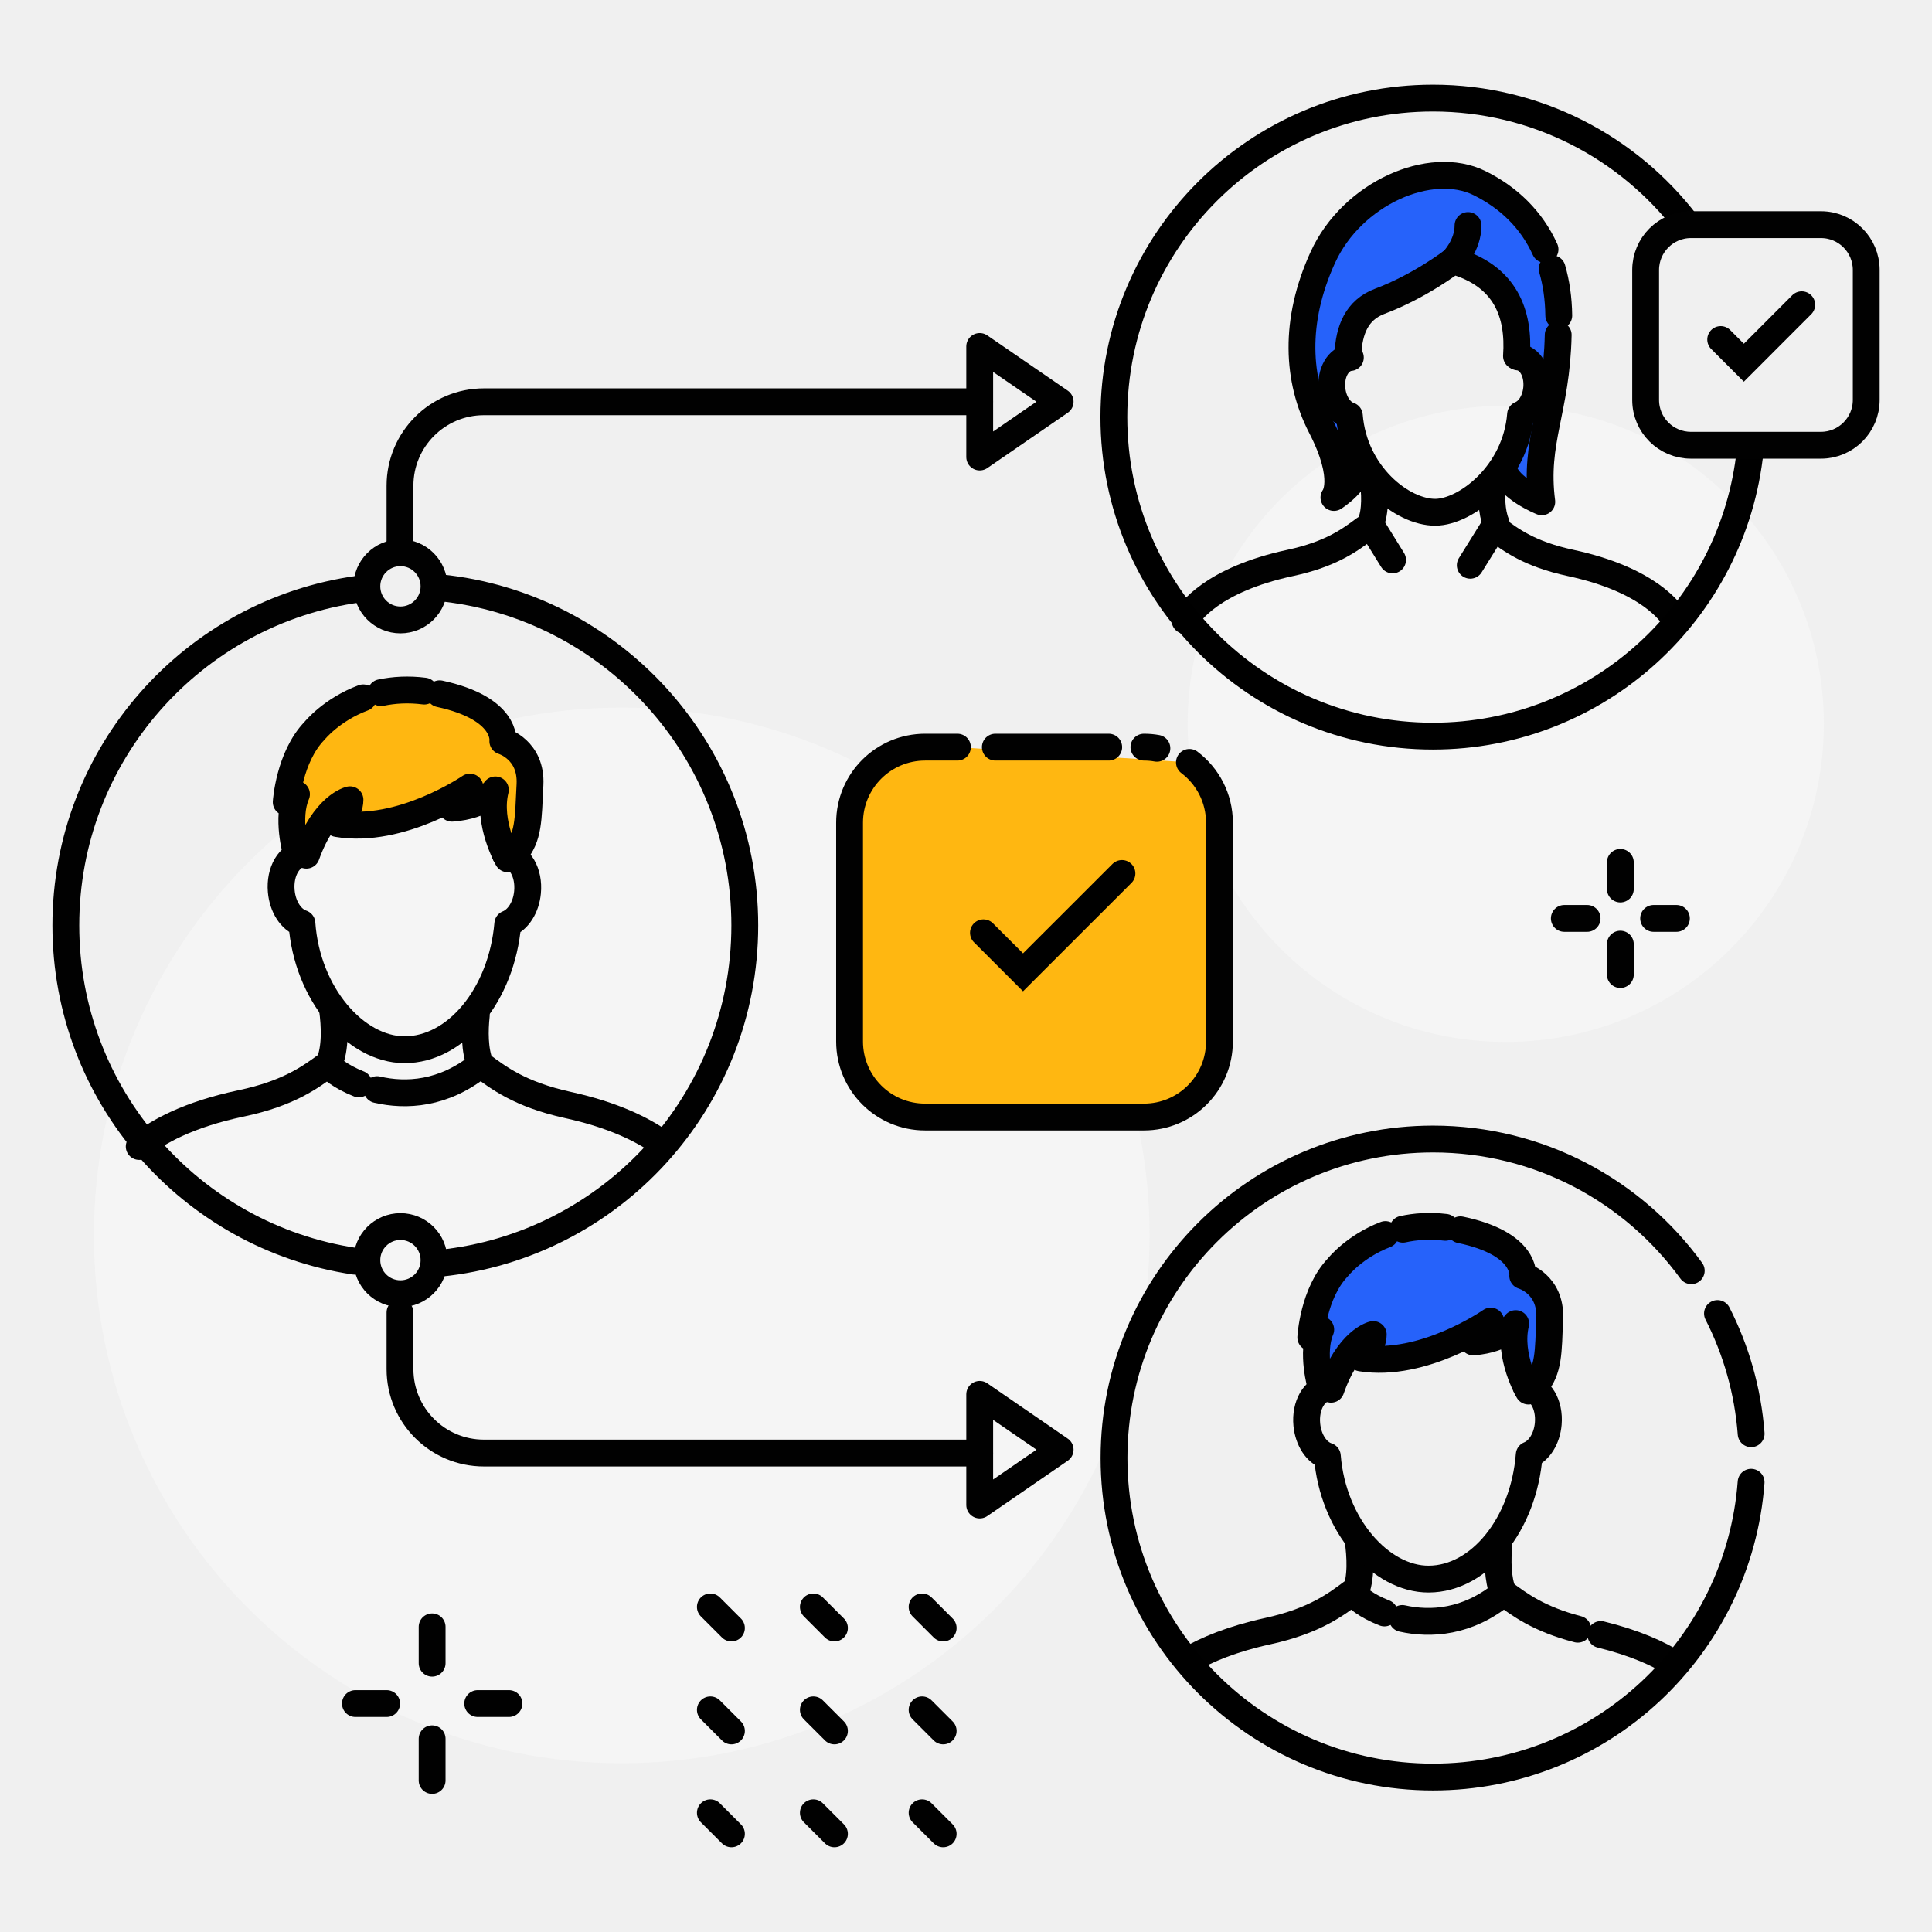
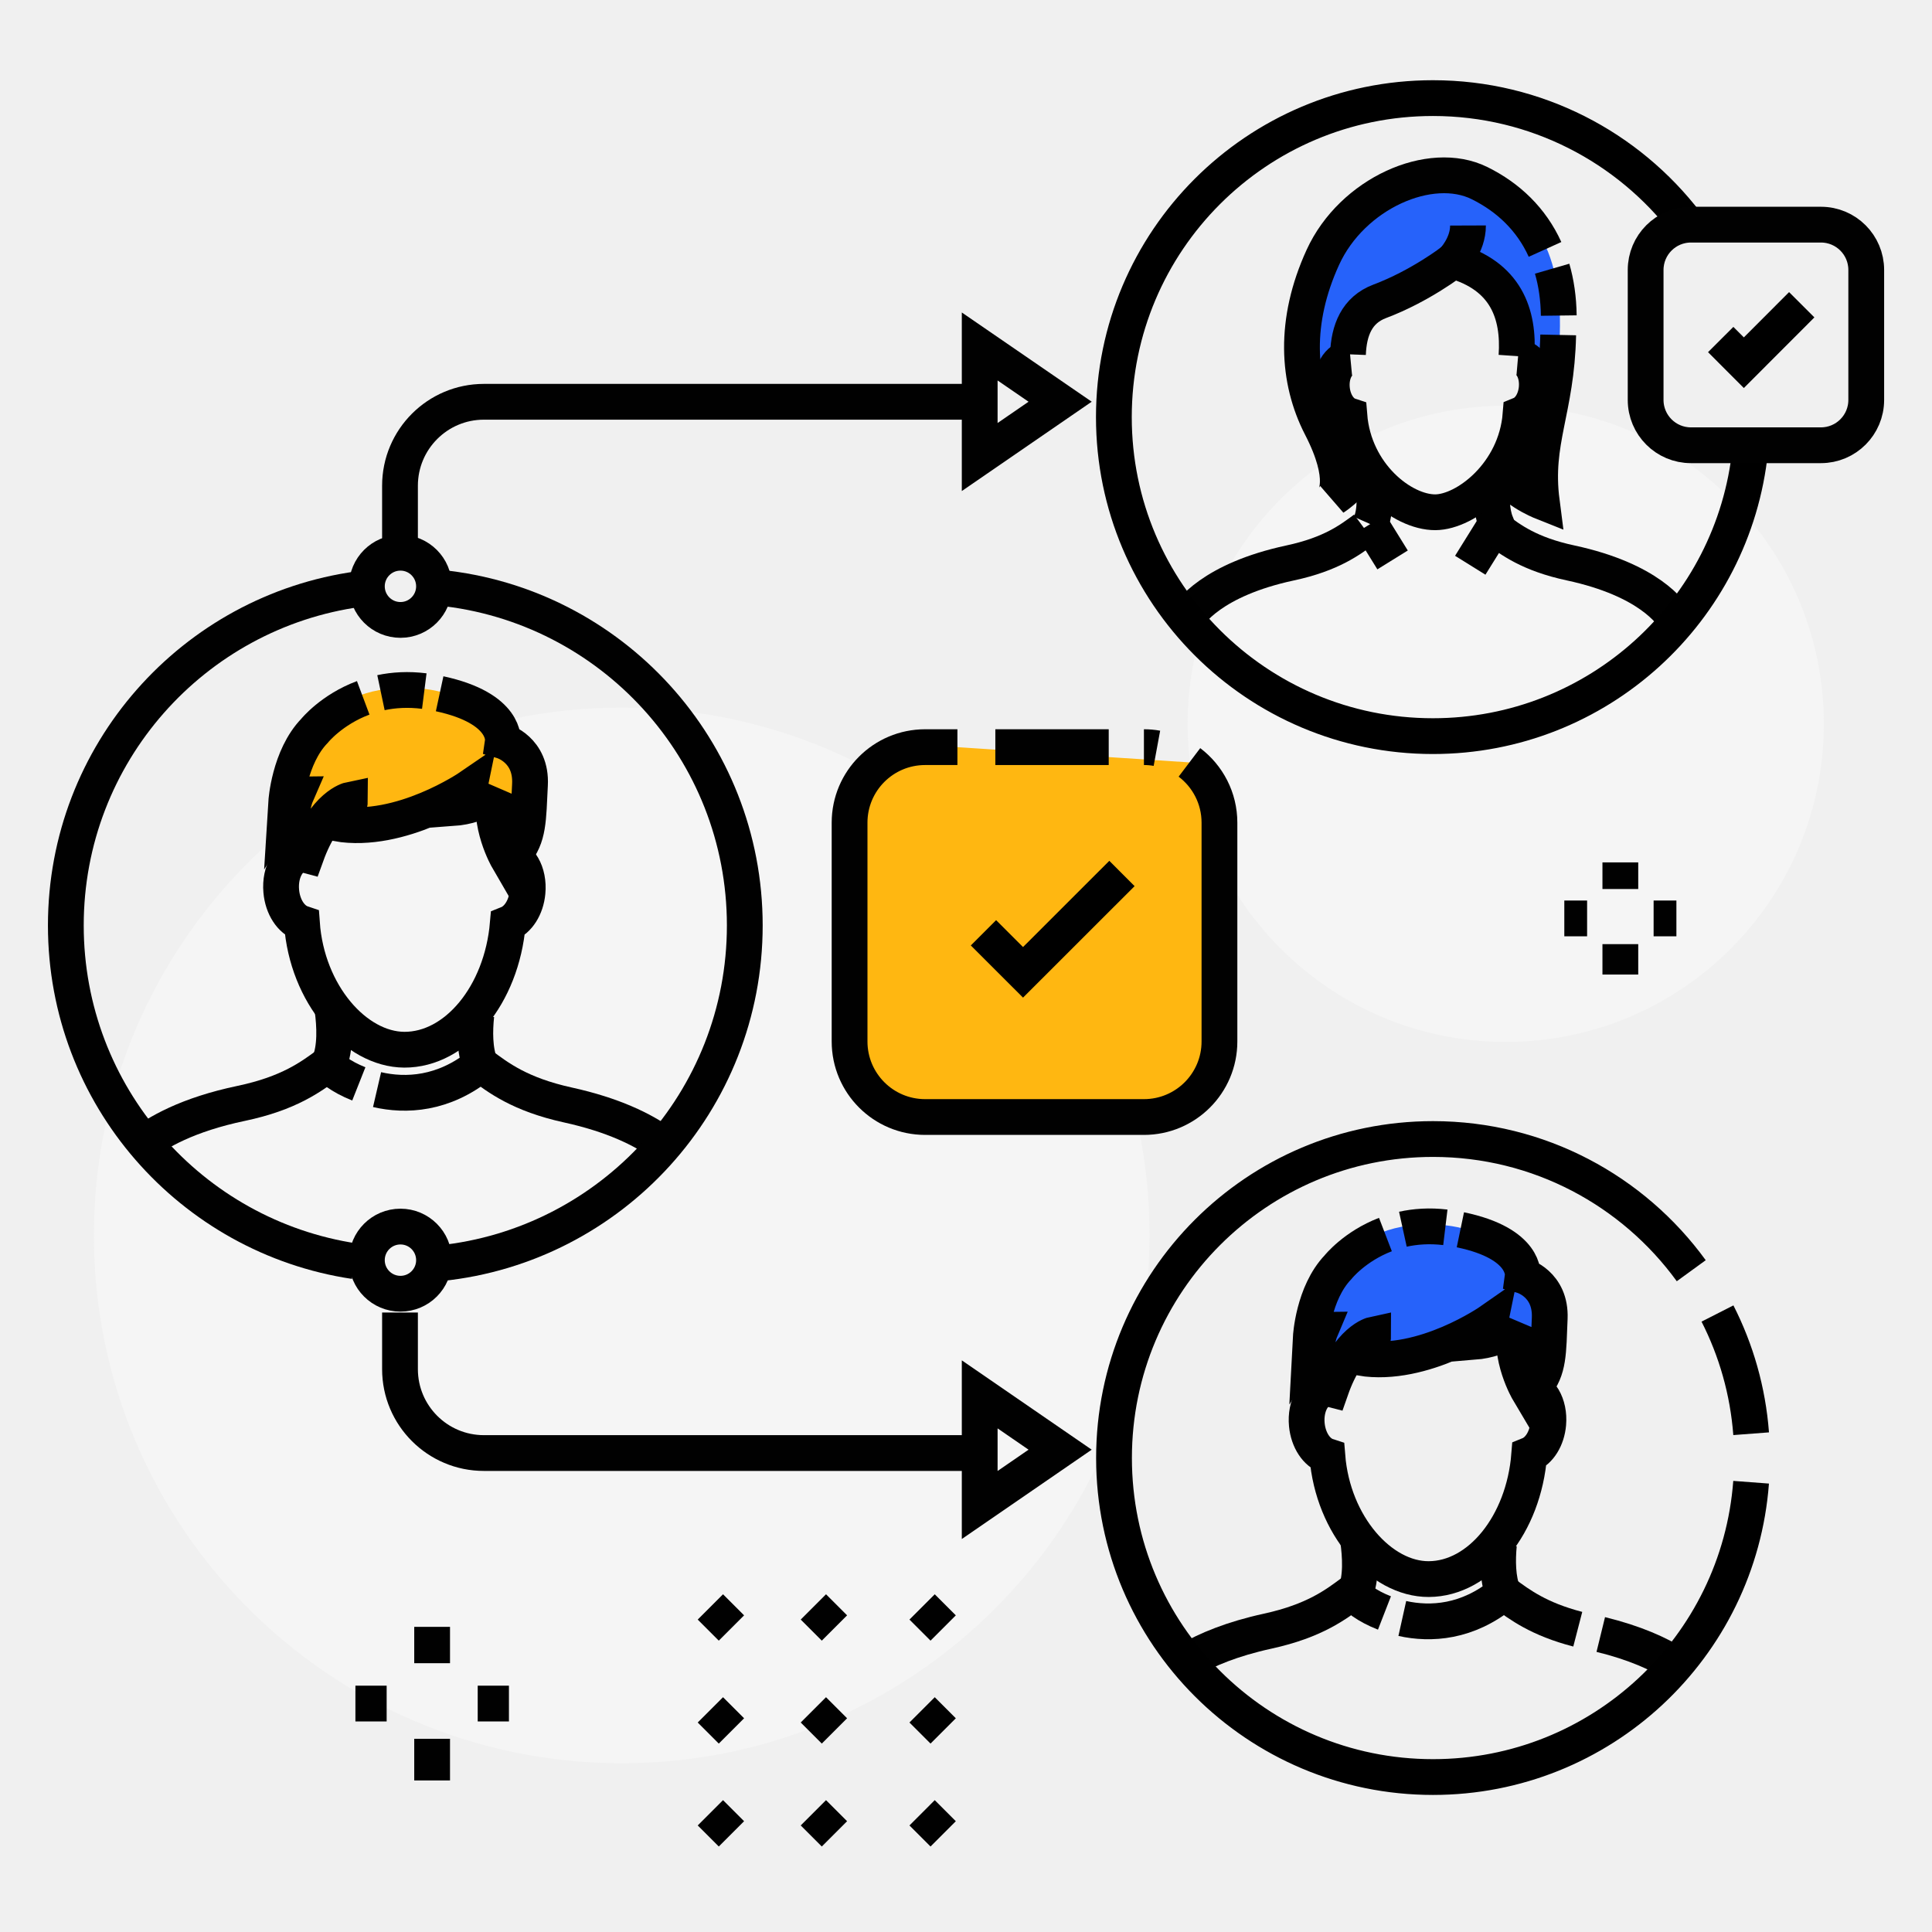
<svg xmlns="http://www.w3.org/2000/svg" width="54" height="54" viewBox="0 0 54 54" fill="none">
  <path d="M17.378 49.283C25.526 49.283 32.131 42.678 32.131 34.53C32.131 26.383 25.526 19.777 17.378 19.777C9.23 19.777 2.625 26.383 2.625 34.53C2.625 42.678 9.23 49.283 17.378 49.283Z" fill="#F5F5F5" />
  <path d="M42.086 29.122C46.997 29.122 50.977 25.141 50.977 20.231C50.977 15.32 46.997 11.34 42.086 11.34C37.176 11.34 33.195 15.32 33.195 20.231C33.195 25.141 37.176 29.122 42.086 29.122Z" fill="#F5F5F5" />
-   <path d="M12.078 46.487V45.471" stroke="#010101" stroke-width="0.75" stroke-miterlimit="10" stroke-linecap="round" />
-   <path d="M9.934 47.615H10.807" stroke="#010101" stroke-width="0.75" stroke-miterlimit="10" stroke-linecap="round" />
-   <path d="M13.352 47.615H14.225" stroke="#010101" stroke-width="0.75" stroke-miterlimit="10" stroke-linecap="round" />
-   <path d="M12.078 49.764V48.6" stroke="#010101" stroke-width="0.75" stroke-miterlimit="10" stroke-linecap="round" />
-   <path d="M45.289 24.848V24.104" stroke="#010101" stroke-width="0.75" stroke-miterlimit="10" stroke-linecap="round" />
-   <path d="M43.723 25.67H44.36" stroke="#010101" stroke-width="0.75" stroke-miterlimit="10" stroke-linecap="round" />
-   <path d="M46.219 25.67H46.856" stroke="#010101" stroke-width="0.75" stroke-miterlimit="10" stroke-linecap="round" />
-   <path d="M45.289 27.239V26.389" stroke="#010101" stroke-width="0.75" stroke-miterlimit="10" stroke-linecap="round" />
-   <path d="M20.444 51.257L19.855 50.668" stroke="#010101" stroke-width="0.75" stroke-miterlimit="10" stroke-linecap="round" />
-   <path d="M20.444 48.38L19.855 47.791" stroke="#010101" stroke-width="0.75" stroke-miterlimit="10" stroke-linecap="round" />
-   <path d="M20.444 45.503L19.855 44.914" stroke="#010101" stroke-width="0.75" stroke-miterlimit="10" stroke-linecap="round" />
-   <path d="M23.323 51.257L22.734 50.668" stroke="#010101" stroke-width="0.75" stroke-miterlimit="10" stroke-linecap="round" />
-   <path d="M23.323 48.38L22.734 47.791" stroke="#010101" stroke-width="0.75" stroke-miterlimit="10" stroke-linecap="round" />
-   <path d="M23.323 45.503L22.734 44.914" stroke="#010101" stroke-width="0.75" stroke-miterlimit="10" stroke-linecap="round" />
-   <path d="M26.362 51.257L25.773 50.668" stroke="#010101" stroke-width="0.75" stroke-miterlimit="10" stroke-linecap="round" />
-   <path d="M26.362 48.38L25.773 47.791" stroke="#010101" stroke-width="0.75" stroke-miterlimit="10" stroke-linecap="round" />
-   <path d="M26.362 45.503L25.773 44.914" stroke="#010101" stroke-width="0.75" stroke-miterlimit="10" stroke-linecap="round" />
+   <path d="M12.078 46.487V45.471" stroke="#010101" strokeWidth="0.75" strokeMiterlimit="10" strokeLinecap="round" />
+   <path d="M9.934 47.615H10.807" stroke="#010101" strokeWidth="0.75" strokeMiterlimit="10" strokeLinecap="round" />
+   <path d="M13.352 47.615H14.225" stroke="#010101" strokeWidth="0.75" strokeMiterlimit="10" strokeLinecap="round" />
+   <path d="M12.078 49.764V48.6" stroke="#010101" strokeWidth="0.75" strokeMiterlimit="10" strokeLinecap="round" />
+   <path d="M45.289 24.848V24.104" stroke="#010101" strokeWidth="0.75" strokeMiterlimit="10" strokeLinecap="round" />
+   <path d="M43.723 25.67H44.36" stroke="#010101" strokeWidth="0.75" strokeMiterlimit="10" strokeLinecap="round" />
+   <path d="M46.219 25.67H46.856" stroke="#010101" strokeWidth="0.75" strokeMiterlimit="10" strokeLinecap="round" />
+   <path d="M45.289 27.239V26.389" stroke="#010101" strokeWidth="0.75" strokeMiterlimit="10" strokeLinecap="round" />
+   <path d="M20.444 51.257L19.855 50.668" stroke="#010101" strokeWidth="0.75" strokeMiterlimit="10" strokeLinecap="round" />
+   <path d="M20.444 48.38L19.855 47.791" stroke="#010101" strokeWidth="0.75" strokeMiterlimit="10" strokeLinecap="round" />
+   <path d="M20.444 45.503L19.855 44.914" stroke="#010101" strokeWidth="0.75" strokeMiterlimit="10" strokeLinecap="round" />
+   <path d="M23.323 51.257L22.734 50.668" stroke="#010101" strokeWidth="0.75" strokeMiterlimit="10" strokeLinecap="round" />
+   <path d="M23.323 48.38L22.734 47.791" stroke="#010101" strokeWidth="0.75" strokeMiterlimit="10" strokeLinecap="round" />
+   <path d="M23.323 45.503L22.734 44.914" stroke="#010101" strokeWidth="0.75" strokeMiterlimit="10" strokeLinecap="round" />
+   <path d="M26.362 51.257L25.773 50.668" stroke="#010101" strokeWidth="0.75" strokeMiterlimit="10" strokeLinecap="round" />
+   <path d="M26.362 48.38L25.773 47.791" stroke="#010101" strokeWidth="0.75" strokeMiterlimit="10" strokeLinecap="round" />
+   <path d="M26.362 45.503L25.773 44.914" stroke="#010101" strokeWidth="0.75" strokeMiterlimit="10" strokeLinecap="round" />
  <path d="M14.238 24.079C14.238 24.079 15.21 22.637 14.733 21.346C14.255 20.538 14.092 20.698 14.092 20.698C14.092 20.698 13.457 19.087 11.042 19.234C8.627 19.384 7.973 21.633 7.969 22.438L8.291 22.278C8.291 22.278 7.806 22.919 8.283 23.887C8.283 23.887 8.933 22.442 9.578 22.445L9.414 23.088C9.414 23.088 11.666 23.259 12.96 21.979L12.472 22.78C12.472 22.78 13.438 22.624 13.763 22.143C13.765 22.147 13.599 23.111 14.238 24.079Z" fill="#FFB711" />
-   <path d="M9.168 29.746C8.698 30.09 8.086 30.558 6.736 30.841C5.26 31.151 4.391 31.64 3.891 32.045" stroke="#010101" stroke-width="0.75" stroke-miterlimit="10" stroke-linecap="round" stroke-linejoin="round" />
-   <path d="M13.449 29.766C13.918 30.114 14.525 30.588 15.871 30.884C17.147 31.164 17.968 31.576 18.486 31.947" stroke="#010101" stroke-width="0.75" stroke-miterlimit="10" stroke-linecap="round" stroke-linejoin="round" />
-   <path d="M10.539 30.455C11.341 30.641 12.399 30.592 13.425 29.759C13.26 29.348 13.267 28.805 13.313 28.373" stroke="#010101" stroke-width="0.75" stroke-miterlimit="10" stroke-linecap="round" stroke-linejoin="round" />
-   <path d="M9.293 28.207C9.354 28.656 9.39 29.302 9.191 29.738C9.191 29.823 9.514 30.091 10.029 30.295" stroke="#010101" stroke-width="0.75" stroke-miterlimit="10" stroke-linecap="round" stroke-linejoin="round" />
-   <path d="M12.288 19.391C14.183 19.8 14.054 20.715 14.054 20.715C14.054 20.715 14.864 20.954 14.813 21.934C14.763 22.918 14.782 23.394 14.387 23.856C14.191 23.93 14.191 24.004 14.191 24.004C14.191 24.004 13.615 23.012 13.845 22.078C13.845 22.078 13.558 22.521 12.632 22.59C12.632 22.59 13.088 22.234 13.134 22C13.134 22 11.204 23.323 9.424 23.019C9.424 23.019 9.782 22.723 9.782 22.354C9.782 22.354 9.069 22.5 8.563 23.903L8.278 23.827C8.278 23.827 7.998 22.863 8.287 22.198C8.143 22.198 8 22.42 8 22.42C8 22.42 8.078 21.163 8.793 20.424C8.793 20.424 9.266 19.836 10.152 19.505" stroke="#010101" stroke-width="0.75" stroke-miterlimit="10" stroke-linecap="round" stroke-linejoin="round" />
-   <path d="M10.648 19.36C11.005 19.285 11.41 19.259 11.859 19.316" stroke="#010101" stroke-width="0.75" stroke-miterlimit="10" stroke-linecap="round" stroke-linejoin="round" />
-   <path d="M8.49 23.855C8.083 23.891 7.813 24.36 7.861 24.906C7.899 25.349 8.135 25.705 8.439 25.807C8.58 27.79 9.937 29.331 11.299 29.34C12.748 29.346 14.021 27.808 14.193 25.821C14.48 25.707 14.704 25.366 14.744 24.942C14.797 24.395 14.531 23.925 14.126 23.885" stroke="#010101" stroke-width="0.75" stroke-miterlimit="10" stroke-linecap="round" stroke-linejoin="round" />
-   <path d="M12.297 16.428C17.081 16.913 20.817 20.954 20.817 25.867C20.817 30.776 17.089 34.815 12.309 35.307" stroke="#010101" stroke-width="0.75" stroke-miterlimit="10" stroke-linecap="round" stroke-linejoin="round" />
-   <path d="M9.912 35.251C5.344 34.568 1.84 30.627 1.84 25.866C1.84 21.065 5.405 17.098 10.03 16.465" stroke="#010101" stroke-width="0.75" stroke-miterlimit="10" stroke-linecap="round" stroke-linejoin="round" />
+   <path d="M9.168 29.746C8.698 30.09 8.086 30.558 6.736 30.841C5.26 31.151 4.391 31.64 3.891 32.045" stroke="#010101" strokeWidth="0.75" strokeMiterlimit="10" strokeLinecap="round" strokeLinejoin="round" />
+   <path d="M13.449 29.766C13.918 30.114 14.525 30.588 15.871 30.884C17.147 31.164 17.968 31.576 18.486 31.947" stroke="#010101" strokeWidth="0.75" strokeMiterlimit="10" strokeLinecap="round" strokeLinejoin="round" />
+   <path d="M10.539 30.455C11.341 30.641 12.399 30.592 13.425 29.759C13.26 29.348 13.267 28.805 13.313 28.373" stroke="#010101" strokeWidth="0.75" strokeMiterlimit="10" strokeLinecap="round" strokeLinejoin="round" />
+   <path d="M9.293 28.207C9.354 28.656 9.39 29.302 9.191 29.738C9.191 29.823 9.514 30.091 10.029 30.295" stroke="#010101" strokeWidth="0.75" strokeMiterlimit="10" strokeLinecap="round" strokeLinejoin="round" />
+   <path d="M12.288 19.391C14.183 19.8 14.054 20.715 14.054 20.715C14.054 20.715 14.864 20.954 14.813 21.934C14.763 22.918 14.782 23.394 14.387 23.856C14.191 23.93 14.191 24.004 14.191 24.004C14.191 24.004 13.615 23.012 13.845 22.078C13.845 22.078 13.558 22.521 12.632 22.59C12.632 22.59 13.088 22.234 13.134 22C13.134 22 11.204 23.323 9.424 23.019C9.424 23.019 9.782 22.723 9.782 22.354C9.782 22.354 9.069 22.5 8.563 23.903L8.278 23.827C8.278 23.827 7.998 22.863 8.287 22.198C8.143 22.198 8 22.42 8 22.42C8 22.42 8.078 21.163 8.793 20.424C8.793 20.424 9.266 19.836 10.152 19.505" stroke="#010101" strokeWidth="0.75" strokeMiterlimit="10" strokeLinecap="round" strokeLinejoin="round" />
+   <path d="M10.648 19.36C11.005 19.285 11.41 19.259 11.859 19.316" stroke="#010101" strokeWidth="0.75" strokeMiterlimit="10" strokeLinecap="round" strokeLinejoin="round" />
+   <path d="M8.49 23.855C8.083 23.891 7.813 24.36 7.861 24.906C7.899 25.349 8.135 25.705 8.439 25.807C8.58 27.79 9.937 29.331 11.299 29.34C12.748 29.346 14.021 27.808 14.193 25.821C14.48 25.707 14.704 25.366 14.744 24.942C14.797 24.395 14.531 23.925 14.126 23.885" stroke="#010101" strokeWidth="0.75" strokeMiterlimit="10" strokeLinecap="round" strokeLinejoin="round" />
+   <path d="M12.297 16.428C17.081 16.913 20.817 20.954 20.817 25.867C20.817 30.776 17.089 34.815 12.309 35.307" stroke="#010101" strokeWidth="0.75" strokeMiterlimit="10" strokeLinecap="round" strokeLinejoin="round" />
+   <path d="M9.912 35.251C5.344 34.568 1.84 30.627 1.84 25.866C1.84 21.065 5.405 17.098 10.03 16.465" stroke="#010101" strokeWidth="0.75" strokeMiterlimit="10" strokeLinecap="round" strokeLinejoin="round" />
  <path d="M40.672 7.229C40.672 7.229 39.706 8.195 38.603 8.332C37.5 8.469 37.637 9.988 37.637 9.988C37.637 9.988 37.084 10.401 37.36 11.091C37.409 11.215 37.715 11.631 37.774 11.781C37.968 12.27 37.945 12.568 38.05 12.884C38.05 12.884 37.913 13.85 37.36 13.85C37.36 13.85 37.637 12.884 36.671 11.365C35.705 9.846 36.947 6.95 37.637 6.258C38.327 5.567 39.982 4.189 41.777 5.292C43.572 6.396 43.847 8.328 43.433 10.95C43.02 13.572 43.157 14.124 43.157 14.124C43.157 14.124 42.054 13.572 41.914 13.021C41.914 13.021 42.467 12.468 42.467 11.502C42.467 11.502 43.02 11.365 42.881 10.536C42.743 9.707 42.328 9.846 42.328 9.846C42.328 9.846 42.741 7.918 40.672 7.229Z" fill="#2662FA" />
-   <path d="M42.027 13.108C42.133 13.643 43.093 14.025 43.093 14.025C42.873 12.327 43.508 11.475 43.552 9.361" stroke="#010101" stroke-width="0.75" stroke-miterlimit="10" stroke-linecap="round" stroke-linejoin="round" />
-   <path d="M43.383 7.51C43.497 7.904 43.562 8.341 43.568 8.82" stroke="#010101" stroke-width="0.75" stroke-miterlimit="10" stroke-linecap="round" stroke-linejoin="round" />
-   <path d="M38.058 12.84C38.011 13.454 37.284 13.905 37.284 13.905C37.284 13.905 37.693 13.416 36.923 11.924C36.252 10.623 36.157 8.98 36.974 7.193C37.79 5.406 39.982 4.438 41.355 5.119C42.161 5.518 42.804 6.132 43.184 6.971" stroke="#010101" stroke-width="0.75" stroke-miterlimit="10" stroke-linecap="round" stroke-linejoin="round" />
-   <path d="M42.386 9.953C42.468 8.77 42.089 7.705 40.61 7.289C40.61 7.289 39.699 7.996 38.564 8.422C37.92 8.664 37.701 9.234 37.676 9.903" stroke="#010101" stroke-width="0.75" stroke-miterlimit="10" stroke-linecap="round" stroke-linejoin="round" />
+   <path d="M42.027 13.108C42.133 13.643 43.093 14.025 43.093 14.025C42.873 12.327 43.508 11.475 43.552 9.361" stroke="#010101" strokeWidth="0.75" strokeMiterlimit="10" strokeLinecap="round" strokeLinejoin="round" />
+   <path d="M43.383 7.51C43.497 7.904 43.562 8.341 43.568 8.82" stroke="#010101" strokeWidth="0.75" strokeMiterlimit="10" strokeLinecap="round" strokeLinejoin="round" />
+   <path d="M38.058 12.84C38.011 13.454 37.284 13.905 37.284 13.905C37.284 13.905 37.693 13.416 36.923 11.924C36.252 10.623 36.157 8.98 36.974 7.193C37.79 5.406 39.982 4.438 41.355 5.119C42.161 5.518 42.804 6.132 43.184 6.971" stroke="#010101" strokeWidth="0.75" strokeMiterlimit="10" strokeLinecap="round" strokeLinejoin="round" />
+   <path d="M42.386 9.953C42.468 8.77 42.089 7.705 40.61 7.289C40.61 7.289 39.699 7.996 38.564 8.422C37.92 8.664 37.701 9.234 37.676 9.903" stroke="#010101" strokeWidth="0.75" strokeMiterlimit="10" strokeLinecap="round" strokeLinejoin="round" />
  <path d="M40.613 7.288C40.613 7.288 41.033 6.864 41.031 6.303L40.613 7.288Z" fill="white" />
-   <path d="M40.613 7.288C40.613 7.288 41.033 6.864 41.031 6.303" stroke="#010101" stroke-width="0.75" stroke-miterlimit="10" stroke-linecap="round" stroke-linejoin="round" />
-   <path d="M38.923 15.65L38.301 14.646" stroke="#010101" stroke-width="0.75" stroke-miterlimit="10" stroke-linecap="round" stroke-linejoin="round" />
-   <path d="M41.716 13.482C41.682 13.843 41.68 14.294 41.819 14.634L41.094 15.799" stroke="#010101" stroke-width="0.75" stroke-miterlimit="10" stroke-linecap="round" stroke-linejoin="round" />
-   <path d="M38.375 13.375C38.427 13.746 38.463 14.284 38.301 14.649" stroke="#010101" stroke-width="0.75" stroke-miterlimit="10" stroke-linecap="round" stroke-linejoin="round" />
-   <path d="M37.743 9.993C37.406 10.025 37.184 10.417 37.228 10.871C37.264 11.238 37.462 11.533 37.715 11.616C37.846 13.263 39.196 14.322 40.118 14.318C40.968 14.313 42.369 13.24 42.5 11.586C42.738 11.489 42.919 11.204 42.951 10.85C42.991 10.396 42.767 10.006 42.43 9.977" stroke="#010101" stroke-width="0.75" stroke-miterlimit="10" stroke-linecap="round" stroke-linejoin="round" />
-   <path d="M38.144 14.785C37.741 15.083 37.218 15.486 36.062 15.734C33.87 16.205 33.239 17.131 33.121 17.342" stroke="#010101" stroke-width="0.75" stroke-miterlimit="10" stroke-linecap="round" stroke-linejoin="round" />
-   <path d="M41.816 14.785C42.219 15.083 42.742 15.486 43.898 15.734C46.09 16.205 46.721 17.131 46.839 17.342" stroke="#010101" stroke-width="0.75" stroke-miterlimit="10" stroke-linecap="round" stroke-linejoin="round" />
-   <path d="M48.919 12.58C48.457 17.071 44.662 20.575 40.049 20.575C35.126 20.575 31.133 16.584 31.133 11.659C31.133 6.733 35.126 2.742 40.051 2.742C42.939 2.742 45.506 4.115 47.135 6.242" stroke="black" stroke-width="0.75" stroke-miterlimit="10" stroke-linecap="round" />
+   <path d="M40.613 7.288C40.613 7.288 41.033 6.864 41.031 6.303" stroke="#010101" strokeWidth="0.75" strokeMiterlimit="10" strokeLinecap="round" strokeLinejoin="round" />
+   <path d="M38.923 15.65L38.301 14.646" stroke="#010101" strokeWidth="0.75" strokeMiterlimit="10" strokeLinecap="round" strokeLinejoin="round" />
+   <path d="M41.716 13.482C41.682 13.843 41.68 14.294 41.819 14.634L41.094 15.799" stroke="#010101" strokeWidth="0.75" strokeMiterlimit="10" strokeLinecap="round" strokeLinejoin="round" />
+   <path d="M38.375 13.375C38.427 13.746 38.463 14.284 38.301 14.649" stroke="#010101" strokeWidth="0.75" strokeMiterlimit="10" strokeLinecap="round" strokeLinejoin="round" />
+   <path d="M37.743 9.993C37.406 10.025 37.184 10.417 37.228 10.871C37.264 11.238 37.462 11.533 37.715 11.616C37.846 13.263 39.196 14.322 40.118 14.318C40.968 14.313 42.369 13.24 42.5 11.586C42.738 11.489 42.919 11.204 42.951 10.85C42.991 10.396 42.767 10.006 42.43 9.977" stroke="#010101" strokeWidth="0.75" strokeMiterlimit="10" strokeLinecap="round" strokeLinejoin="round" />
+   <path d="M38.144 14.785C37.741 15.083 37.218 15.486 36.062 15.734C33.87 16.205 33.239 17.131 33.121 17.342" stroke="#010101" strokeWidth="0.75" strokeMiterlimit="10" strokeLinecap="round" strokeLinejoin="round" />
+   <path d="M41.816 14.785C42.219 15.083 42.742 15.486 43.898 15.734C46.09 16.205 46.721 17.131 46.839 17.342" stroke="#010101" strokeWidth="0.75" strokeMiterlimit="10" strokeLinecap="round" strokeLinejoin="round" />
+   <path d="M48.919 12.58C48.457 17.071 44.662 20.575 40.049 20.575C35.126 20.575 31.133 16.584 31.133 11.659C31.133 6.733 35.126 2.742 40.051 2.742C42.939 2.742 45.506 4.115 47.135 6.242" stroke="black" strokeWidth="0.75" strokeMiterlimit="10" strokeLinecap="round" />
  <path d="M42.769 38.956C42.769 38.956 43.709 37.532 43.233 36.273C42.756 35.486 42.6 35.644 42.6 35.644C42.6 35.644 41.963 34.068 39.596 34.235C37.23 34.402 36.607 36.612 36.609 37.401L36.924 37.243C36.924 37.243 36.453 37.876 36.93 38.821C36.93 38.821 37.556 37.399 38.187 37.397L38.031 38.028C38.031 38.028 40.24 38.177 41.499 36.91L41.029 37.701C41.029 37.701 41.976 37.54 42.288 37.066C42.288 37.064 42.134 38.011 42.769 38.956Z" fill="#2662FA" />
-   <path d="M44.742 45.685C45.694 45.918 46.364 46.223 46.831 46.519" stroke="#010101" stroke-width="0.75" stroke-miterlimit="10" stroke-linecap="round" stroke-linejoin="round" />
-   <path d="M42.047 44.537C42.469 44.845 43.005 45.254 44.099 45.537" stroke="#010101" stroke-width="0.75" stroke-miterlimit="10" stroke-linecap="round" stroke-linejoin="round" />
-   <path d="M39.195 45.237C39.982 45.412 41.02 45.355 42.018 44.53C41.853 44.13 41.855 43.598 41.895 43.172" stroke="#010101" stroke-width="0.75" stroke-miterlimit="10" stroke-linecap="round" stroke-linejoin="round" />
-   <path d="M37.958 43.041C38.021 43.48 38.061 44.115 37.871 44.543C37.873 44.625 38.192 44.887 38.696 45.083" stroke="#010101" stroke-width="0.75" stroke-miterlimit="10" stroke-linecap="round" stroke-linejoin="round" />
-   <path d="M40.818 34.373C42.678 34.759 42.56 35.658 42.56 35.658C42.56 35.658 43.355 35.883 43.315 36.847C43.275 37.811 43.296 38.28 42.912 38.735C42.72 38.809 42.72 38.881 42.72 38.881C42.72 38.881 42.146 37.913 42.364 36.995C42.364 36.995 42.085 37.432 41.178 37.508C41.178 37.508 41.621 37.155 41.666 36.925C41.666 36.925 39.784 38.239 38.037 37.955C38.037 37.955 38.385 37.664 38.383 37.301C38.383 37.301 37.685 37.449 37.202 38.83L36.922 38.758C36.922 38.758 36.639 37.816 36.915 37.162C36.776 37.162 36.637 37.381 36.637 37.381C36.637 37.381 36.702 36.147 37.398 35.419C37.398 35.419 37.856 34.839 38.723 34.506" stroke="#010101" stroke-width="0.75" stroke-miterlimit="10" stroke-linecap="round" stroke-linejoin="round" />
-   <path d="M39.211 34.357C39.559 34.281 39.956 34.251 40.398 34.304" stroke="#010101" stroke-width="0.75" stroke-miterlimit="10" stroke-linecap="round" stroke-linejoin="round" />
-   <path d="M37.133 38.785C36.735 38.823 36.475 39.285 36.526 39.821C36.568 40.253 36.8 40.601 37.1 40.698C37.254 42.641 38.597 44.143 39.935 44.136C41.354 44.13 42.588 42.613 42.742 40.662C43.023 40.548 43.238 40.211 43.274 39.795C43.32 39.259 43.056 38.8 42.658 38.764" stroke="#010101" stroke-width="0.75" stroke-miterlimit="10" stroke-linecap="round" stroke-linejoin="round" />
-   <path d="M37.809 44.496C37.349 44.838 36.754 45.302 35.434 45.591C34.438 45.808 33.725 46.108 33.219 46.403" stroke="#010101" stroke-width="0.75" stroke-miterlimit="10" stroke-linecap="round" stroke-linejoin="round" />
-   <path d="M48.944 41.429C48.598 46.038 44.751 49.669 40.053 49.669C35.13 49.669 31.137 45.678 31.137 40.752C31.137 35.827 35.128 31.836 40.053 31.836C43.021 31.836 45.649 33.285 47.271 35.517" stroke="black" stroke-width="0.75" stroke-miterlimit="10" stroke-linecap="round" />
-   <path d="M48.004 36.713C48.525 37.736 48.854 38.871 48.945 40.073" stroke="black" stroke-width="0.75" stroke-miterlimit="10" stroke-linecap="round" />
+   <path d="M44.742 45.685C45.694 45.918 46.364 46.223 46.831 46.519" stroke="#010101" strokeWidth="0.75" strokeMiterlimit="10" strokeLinecap="round" strokeLinejoin="round" />
+   <path d="M42.047 44.537C42.469 44.845 43.005 45.254 44.099 45.537" stroke="#010101" strokeWidth="0.75" strokeMiterlimit="10" strokeLinecap="round" strokeLinejoin="round" />
+   <path d="M39.195 45.237C39.982 45.412 41.02 45.355 42.018 44.53C41.853 44.13 41.855 43.598 41.895 43.172" stroke="#010101" strokeWidth="0.75" strokeMiterlimit="10" strokeLinecap="round" strokeLinejoin="round" />
+   <path d="M37.958 43.041C38.021 43.48 38.061 44.115 37.871 44.543C37.873 44.625 38.192 44.887 38.696 45.083" stroke="#010101" strokeWidth="0.75" strokeMiterlimit="10" strokeLinecap="round" strokeLinejoin="round" />
+   <path d="M40.818 34.373C42.678 34.759 42.56 35.658 42.56 35.658C42.56 35.658 43.355 35.883 43.315 36.847C43.275 37.811 43.296 38.28 42.912 38.735C42.72 38.809 42.72 38.881 42.72 38.881C42.72 38.881 42.146 37.913 42.364 36.995C42.364 36.995 42.085 37.432 41.178 37.508C41.178 37.508 41.621 37.155 41.666 36.925C41.666 36.925 39.784 38.239 38.037 37.955C38.037 37.955 38.385 37.664 38.383 37.301C38.383 37.301 37.685 37.449 37.202 38.83L36.922 38.758C36.922 38.758 36.639 37.816 36.915 37.162C36.776 37.162 36.637 37.381 36.637 37.381C36.637 37.381 36.702 36.147 37.398 35.419C37.398 35.419 37.856 34.839 38.723 34.506" stroke="#010101" strokeWidth="0.75" strokeMiterlimit="10" strokeLinecap="round" strokeLinejoin="round" />
+   <path d="M39.211 34.357C39.559 34.281 39.956 34.251 40.398 34.304" stroke="#010101" strokeWidth="0.75" strokeMiterlimit="10" strokeLinecap="round" strokeLinejoin="round" />
+   <path d="M37.133 38.785C36.735 38.823 36.475 39.285 36.526 39.821C36.568 40.253 36.8 40.601 37.1 40.698C37.254 42.641 38.597 44.143 39.935 44.136C41.354 44.13 42.588 42.613 42.742 40.662C43.023 40.548 43.238 40.211 43.274 39.795C43.32 39.259 43.056 38.8 42.658 38.764" stroke="#010101" strokeWidth="0.75" strokeMiterlimit="10" strokeLinecap="round" strokeLinejoin="round" />
+   <path d="M37.809 44.496C37.349 44.838 36.754 45.302 35.434 45.591C34.438 45.808 33.725 46.108 33.219 46.403" stroke="#010101" strokeWidth="0.75" strokeMiterlimit="10" strokeLinecap="round" strokeLinejoin="round" />
+   <path d="M48.944 41.429C48.598 46.038 44.751 49.669 40.053 49.669C35.13 49.669 31.137 45.678 31.137 40.752C31.137 35.827 35.128 31.836 40.053 31.836C43.021 31.836 45.649 33.285 47.271 35.517" stroke="black" strokeWidth="0.75" strokeMiterlimit="10" strokeLinecap="round" />
+   <path d="M48.004 36.713C48.525 37.736 48.854 38.871 48.945 40.073" stroke="black" strokeWidth="0.75" strokeMiterlimit="10" strokeLinecap="round" />
  <path d="M33.245 21.309C33.755 21.695 34.084 22.307 34.084 22.994V29.109C34.084 30.276 33.139 31.221 31.973 31.221H25.858C24.691 31.221 23.746 30.276 23.746 29.109V22.994C23.746 21.828 24.691 20.883 25.858 20.883H26.76" fill="#FFB711" />
-   <path d="M33.245 21.309C33.755 21.695 34.084 22.307 34.084 22.994V29.109C34.084 30.276 33.139 31.221 31.973 31.221H25.858C24.691 31.221 23.746 30.276 23.746 29.109V22.994C23.746 21.828 24.691 20.883 25.858 20.883H26.76" stroke="#010101" stroke-width="0.75" stroke-miterlimit="10" stroke-linecap="round" stroke-linejoin="round" />
+   <path d="M33.245 21.309C33.755 21.695 34.084 22.307 34.084 22.994V29.109C34.084 30.276 33.139 31.221 31.973 31.221H25.858C24.691 31.221 23.746 30.276 23.746 29.109V22.994C23.746 21.828 24.691 20.883 25.858 20.883H26.76" stroke="#010101" strokeWidth="0.75" strokeMiterlimit="10" strokeLinecap="round" strokeLinejoin="round" />
  <path d="M31.973 20.883C32.097 20.883 32.217 20.893 32.336 20.915L31.973 20.883Z" fill="#FFB711" />
-   <path d="M31.973 20.883C32.097 20.883 32.217 20.893 32.336 20.915" stroke="#010101" stroke-width="0.75" stroke-miterlimit="10" stroke-linecap="round" stroke-linejoin="round" />
-   <path d="M27.82 20.883H30.989" stroke="#010101" stroke-width="0.75" stroke-miterlimit="10" stroke-linecap="round" stroke-linejoin="round" />
-   <path d="M27.488 26.072L28.594 27.177L31.359 24.414" stroke="black" stroke-width="0.75" stroke-miterlimit="10" stroke-linecap="round" />
-   <path d="M50.896 6.279H47.262C46.563 6.279 45.996 6.847 45.996 7.545V11.179C45.996 11.878 46.563 12.445 47.262 12.445H50.896C51.594 12.445 52.162 11.878 52.162 11.179V7.545C52.162 6.847 51.596 6.279 50.896 6.279Z" stroke="#010101" stroke-width="0.75" stroke-miterlimit="10" stroke-linecap="round" />
-   <path d="M48.094 9.49L48.741 10.138L50.359 8.518" stroke="black" stroke-width="0.75" stroke-miterlimit="10" stroke-linecap="round" />
-   <path d="M11.18 15.158V13.576C11.18 12.281 12.23 11.23 13.525 11.23H27.382" stroke="#010101" stroke-width="0.75" stroke-miterlimit="10" stroke-linecap="round" />
-   <path d="M27.383 12.774L29.631 11.228L27.383 9.684V12.774Z" stroke="#010101" stroke-width="0.75" stroke-miterlimit="10" stroke-linecap="round" stroke-linejoin="round" />
-   <path d="M11.193 17.327C11.711 17.327 12.131 16.906 12.131 16.388C12.131 15.87 11.711 15.449 11.193 15.449C10.674 15.449 10.254 15.87 10.254 16.388C10.254 16.906 10.674 17.327 11.193 17.327Z" stroke="#010101" stroke-width="0.75" stroke-miterlimit="10" stroke-linecap="round" />
-   <path d="M11.18 36.685V38.268C11.18 39.563 12.23 40.613 13.525 40.613H27.382" stroke="#010101" stroke-width="0.75" stroke-miterlimit="10" stroke-linecap="round" />
-   <path d="M11.193 36.16C11.711 36.16 12.131 35.74 12.131 35.222C12.131 34.703 11.711 34.283 11.193 34.283C10.674 34.283 10.254 34.703 10.254 35.222C10.254 35.74 10.674 36.16 11.193 36.16Z" stroke="#010101" stroke-width="0.75" stroke-miterlimit="10" stroke-linecap="round" />
-   <path d="M27.383 42.065L29.631 40.519L27.383 38.973V42.065Z" stroke="#010101" stroke-width="0.75" stroke-miterlimit="10" stroke-linecap="round" stroke-linejoin="round" />
+   <path d="M31.973 20.883C32.097 20.883 32.217 20.893 32.336 20.915" stroke="#010101" strokeWidth="0.75" strokeMiterlimit="10" strokeLinecap="round" strokeLinejoin="round" />
+   <path d="M27.82 20.883H30.989" stroke="#010101" strokeWidth="0.75" strokeMiterlimit="10" strokeLinecap="round" strokeLinejoin="round" />
+   <path d="M27.488 26.072L28.594 27.177L31.359 24.414" stroke="black" strokeWidth="0.75" strokeMiterlimit="10" strokeLinecap="round" />
+   <path d="M50.896 6.279H47.262C46.563 6.279 45.996 6.847 45.996 7.545V11.179C45.996 11.878 46.563 12.445 47.262 12.445H50.896C51.594 12.445 52.162 11.878 52.162 11.179V7.545C52.162 6.847 51.596 6.279 50.896 6.279Z" stroke="#010101" strokeWidth="0.75" strokeMiterlimit="10" strokeLinecap="round" />
+   <path d="M48.094 9.49L48.741 10.138L50.359 8.518" stroke="black" strokeWidth="0.75" strokeMiterlimit="10" strokeLinecap="round" />
+   <path d="M11.18 15.158V13.576C11.18 12.281 12.23 11.23 13.525 11.23H27.382" stroke="#010101" strokeWidth="0.75" strokeMiterlimit="10" strokeLinecap="round" />
+   <path d="M27.383 12.774L29.631 11.228L27.383 9.684V12.774Z" stroke="#010101" strokeWidth="0.75" strokeMiterlimit="10" strokeLinecap="round" strokeLinejoin="round" />
+   <path d="M11.193 17.327C11.711 17.327 12.131 16.906 12.131 16.388C12.131 15.87 11.711 15.449 11.193 15.449C10.674 15.449 10.254 15.87 10.254 16.388C10.254 16.906 10.674 17.327 11.193 17.327Z" stroke="#010101" strokeWidth="0.75" strokeMiterlimit="10" strokeLinecap="round" />
+   <path d="M11.18 36.685V38.268C11.18 39.563 12.23 40.613 13.525 40.613H27.382" stroke="#010101" strokeWidth="0.75" strokeMiterlimit="10" strokeLinecap="round" />
+   <path d="M11.193 36.16C11.711 36.16 12.131 35.74 12.131 35.222C12.131 34.703 11.711 34.283 11.193 34.283C10.674 34.283 10.254 34.703 10.254 35.222C10.254 35.74 10.674 36.16 11.193 36.16Z" stroke="#010101" strokeWidth="0.75" strokeMiterlimit="10" strokeLinecap="round" />
+   <path d="M27.383 42.065L29.631 40.519L27.383 38.973V42.065Z" stroke="#010101" strokeWidth="0.75" strokeMiterlimit="10" strokeLinecap="round" strokeLinejoin="round" />
</svg>
